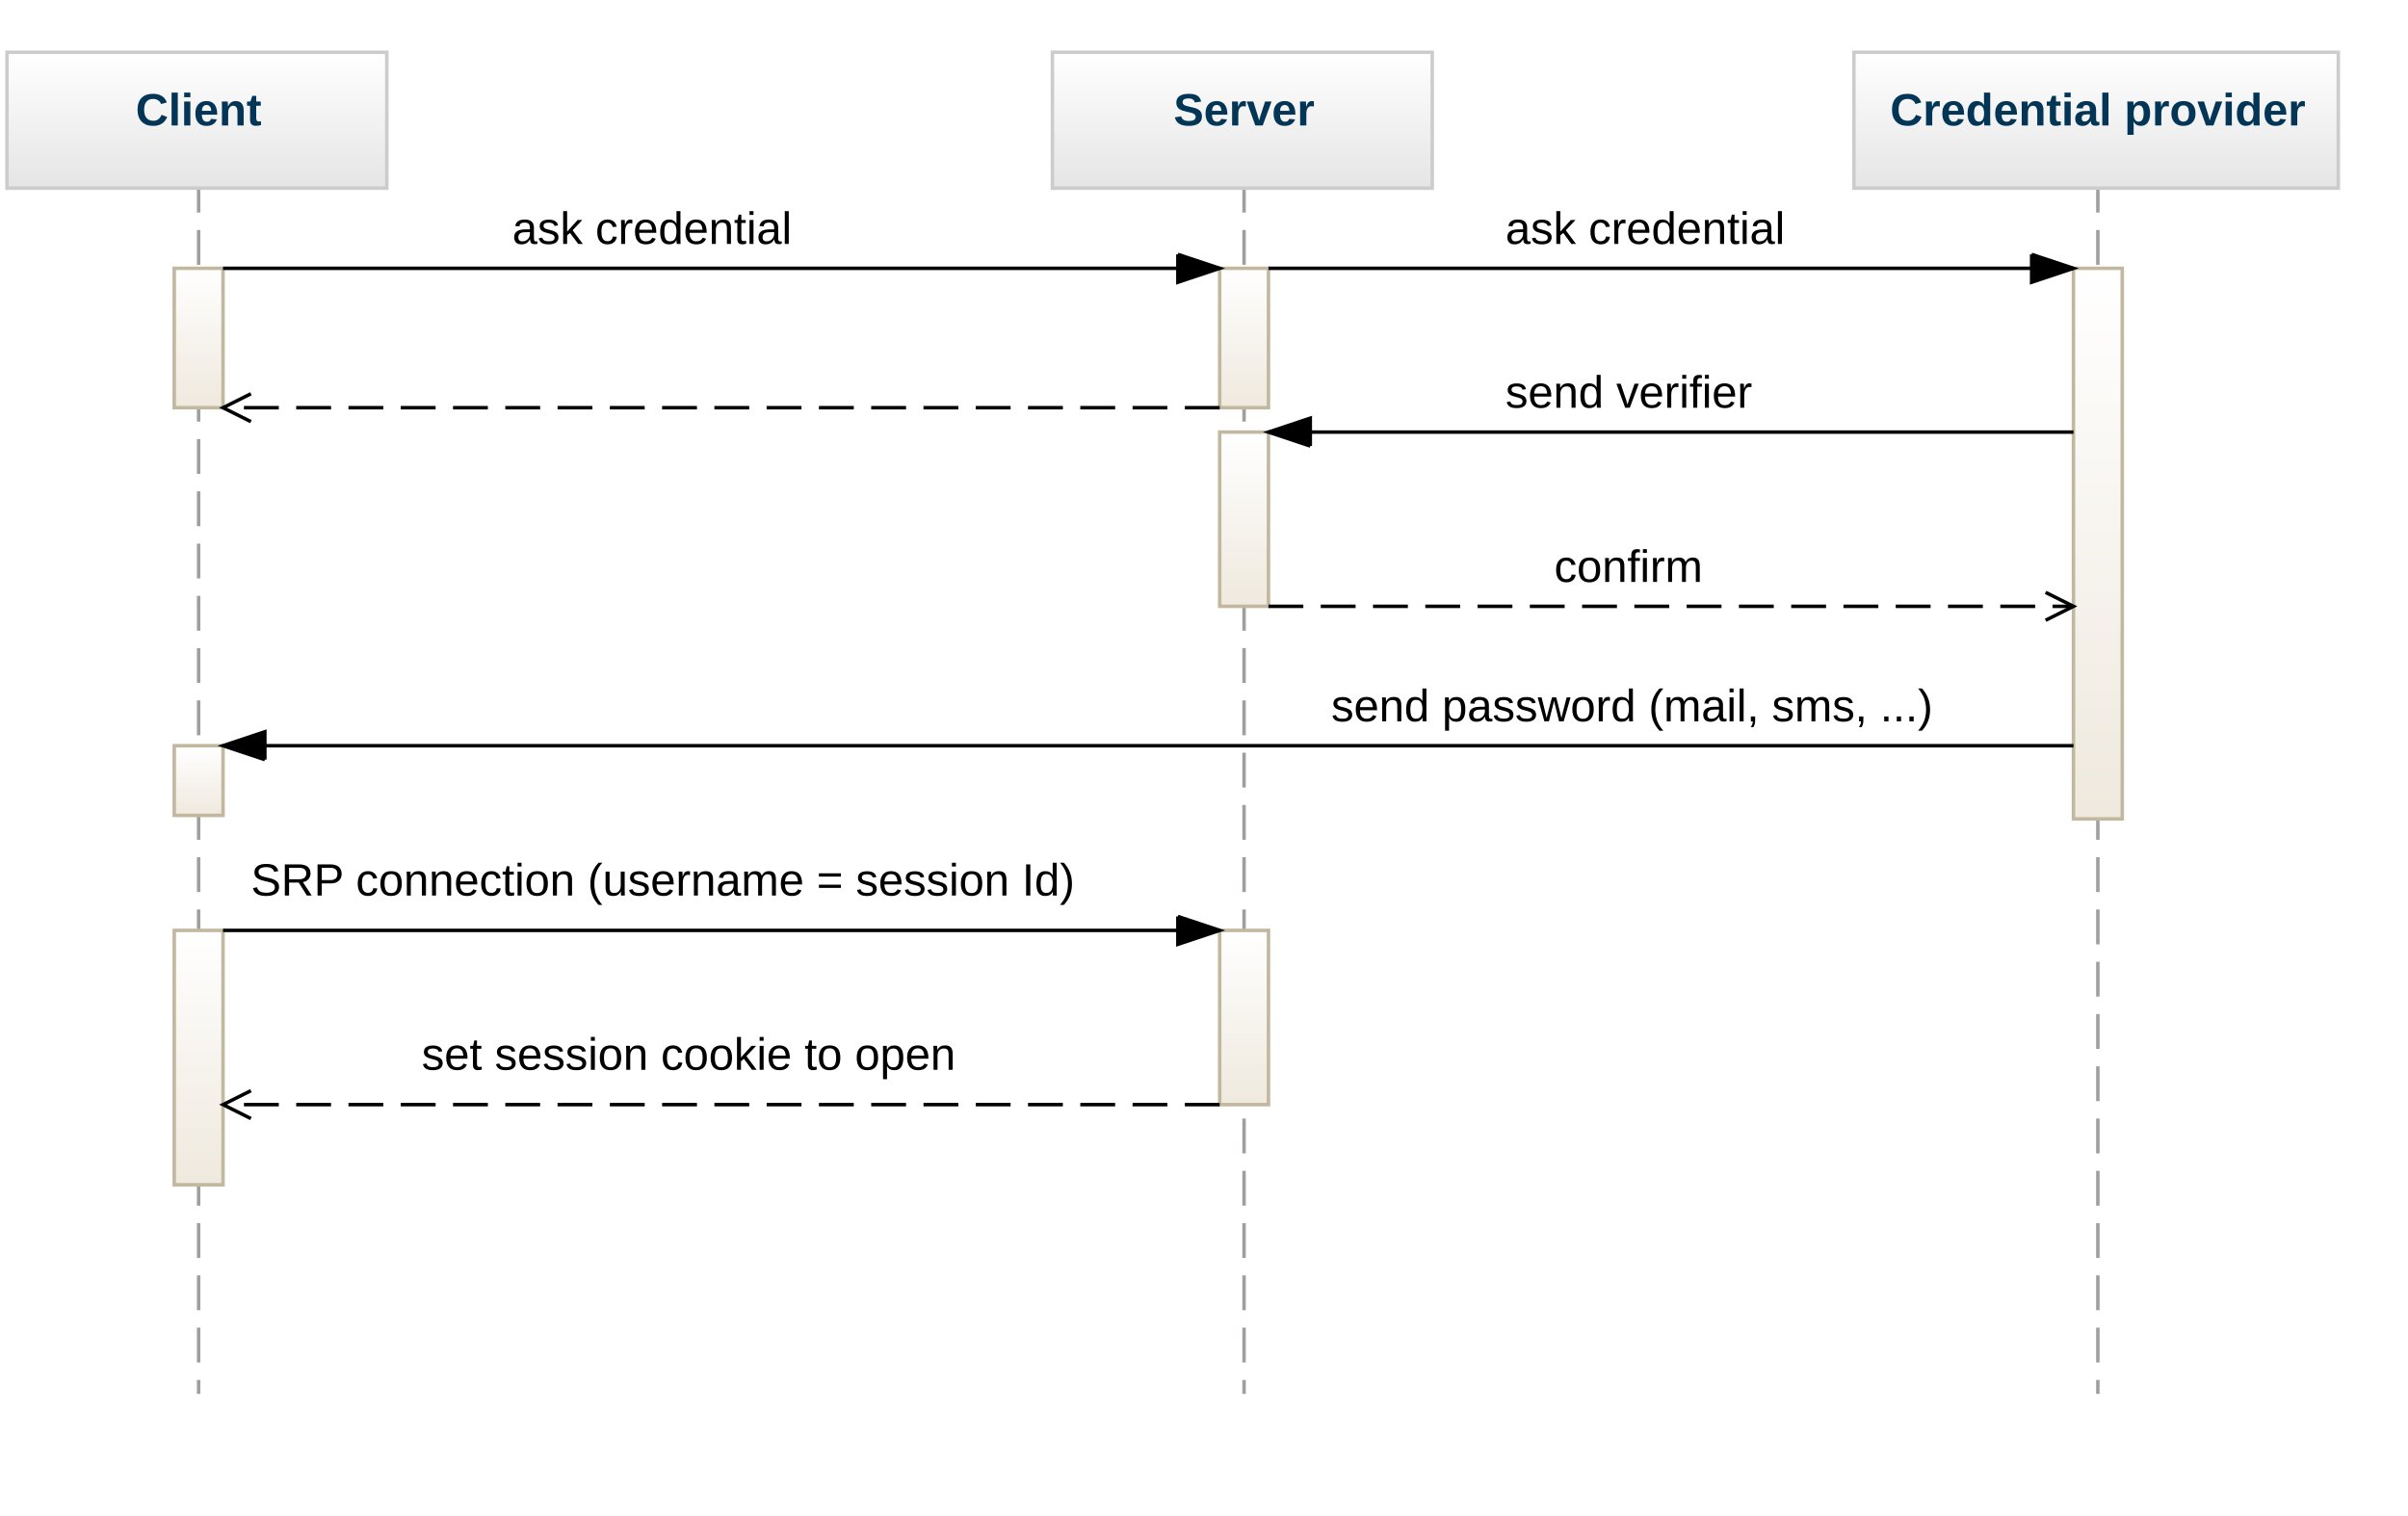
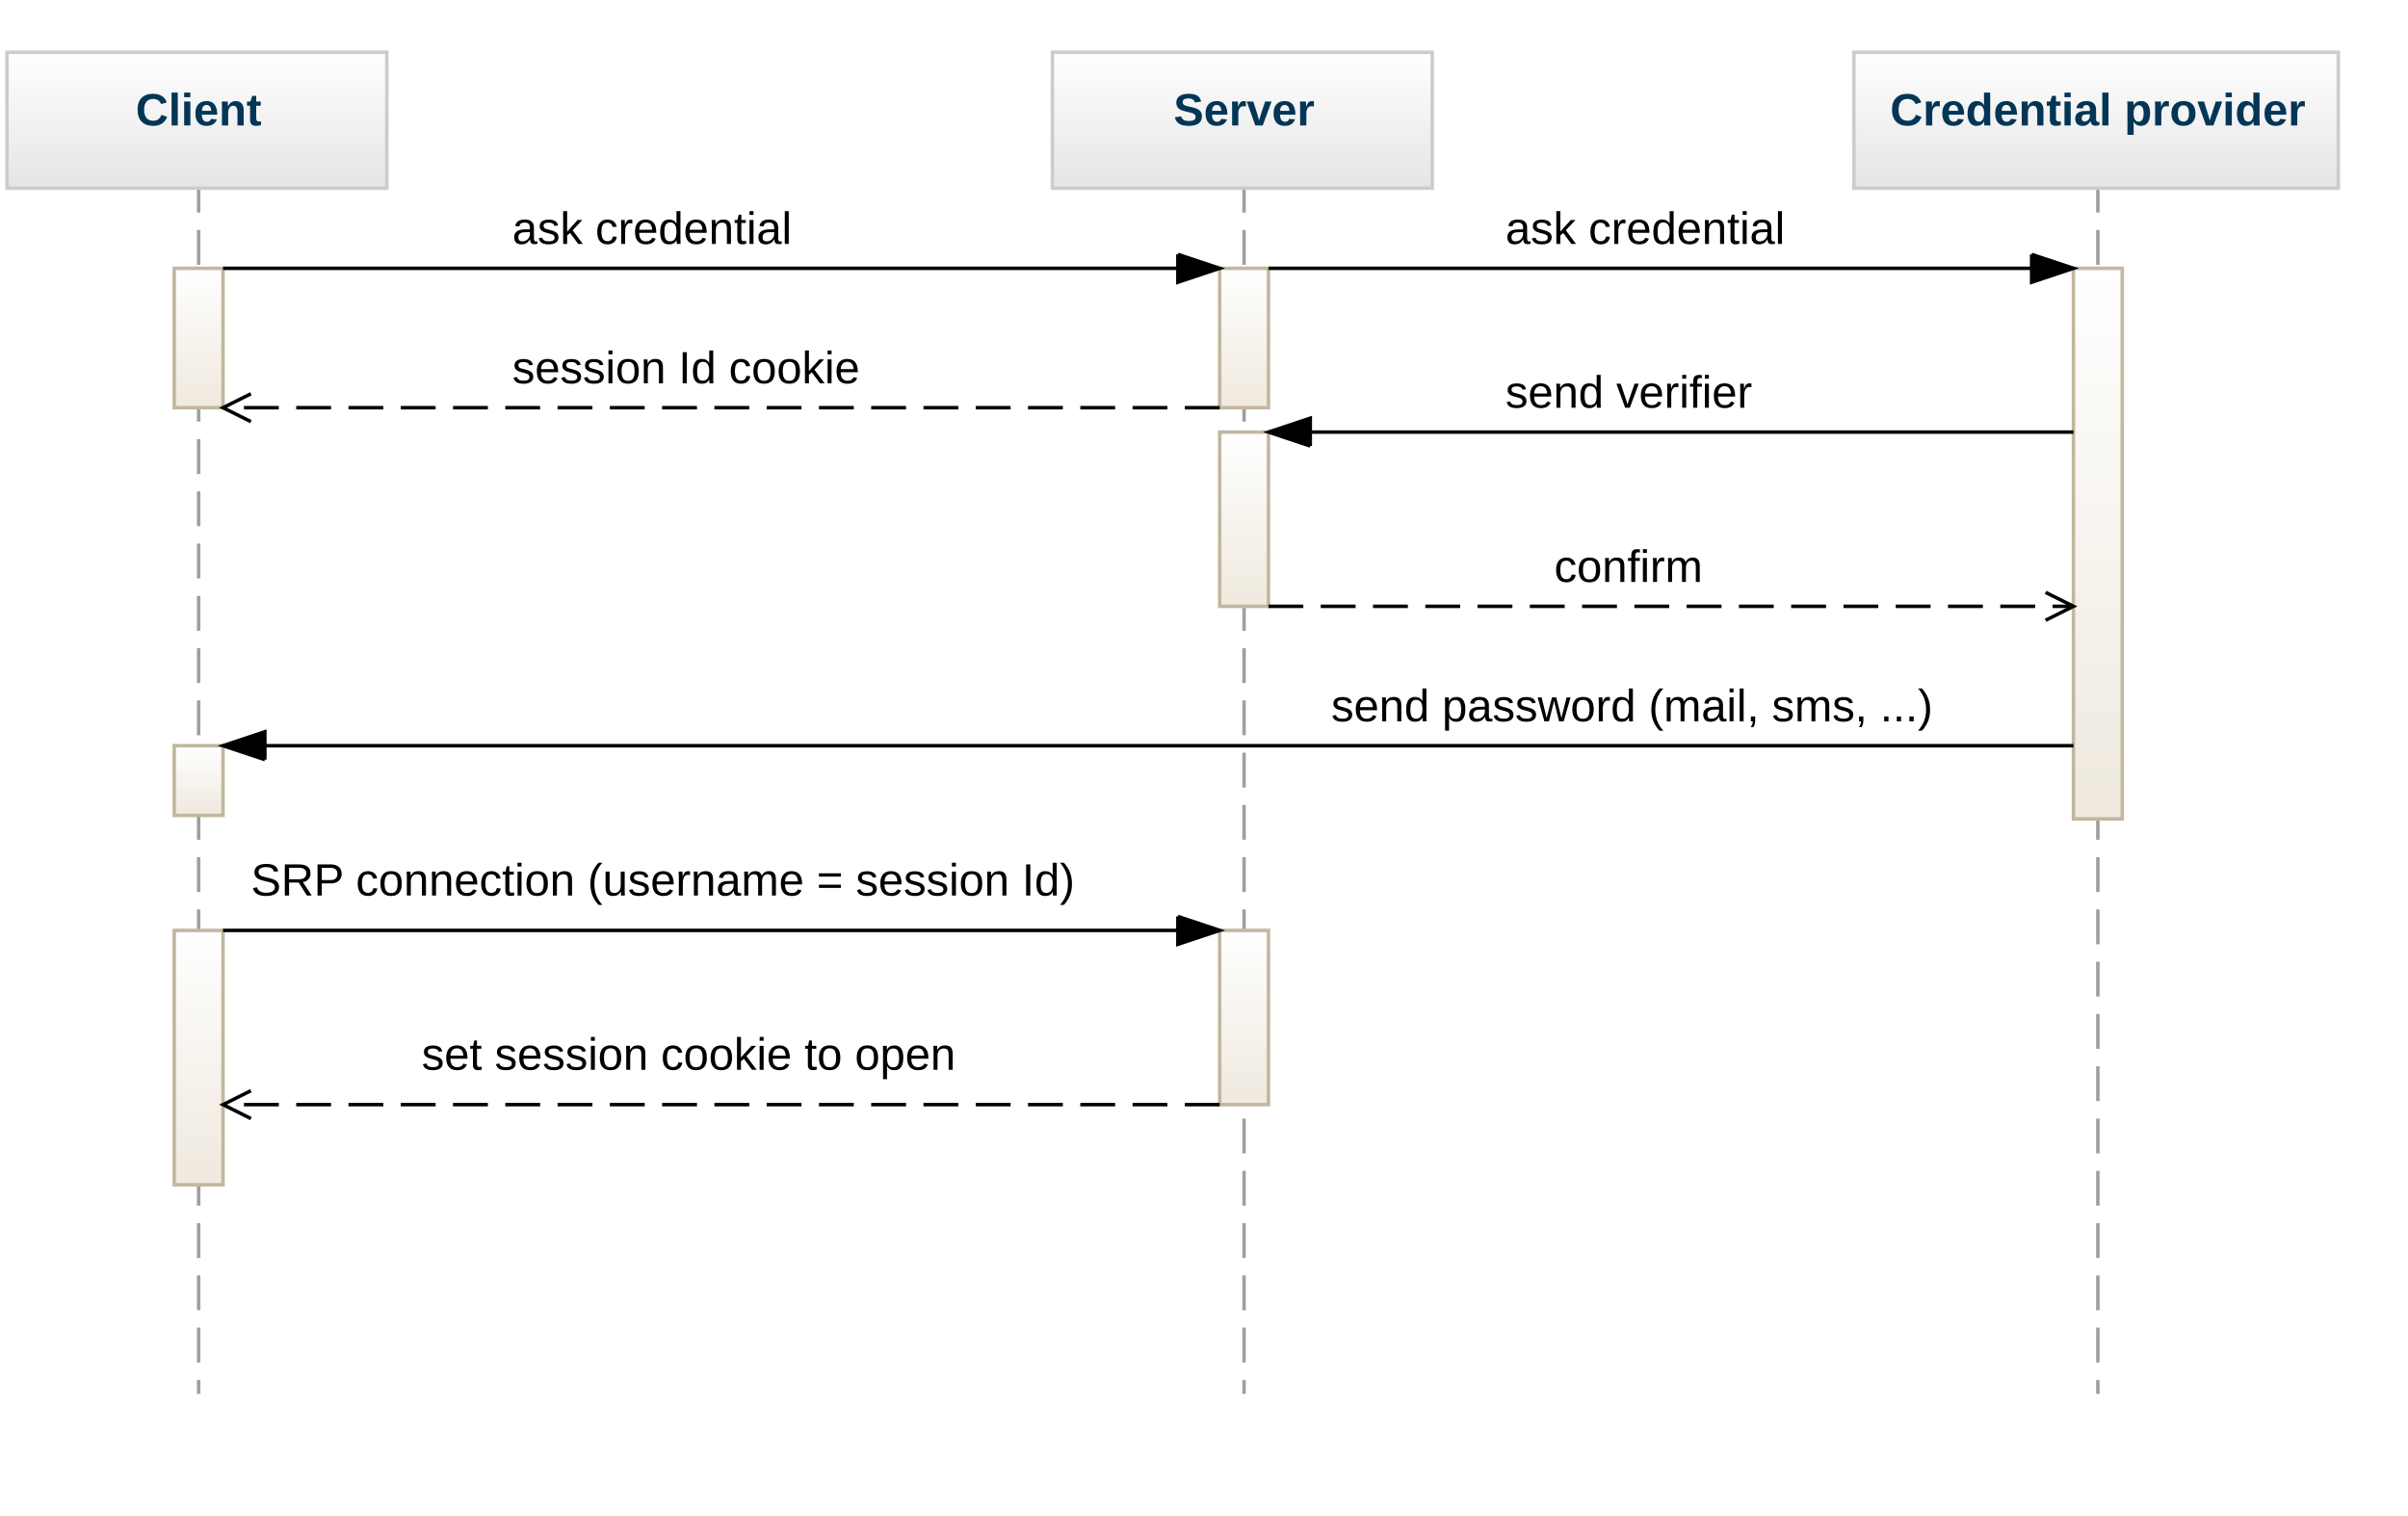
<svg xmlns="http://www.w3.org/2000/svg" version="1.1" font-family="Arial" font-size="13" width="691" height="435">
  <g id="_GsjgQXX_EeSfPZ7vcufCPw">
    <defs>
      <linearGradient id="greyGradient" x1="0%" y1="0%" x2="0%" y2="100%" spreadMethod="pad">
        <stop offset="0%" stop-color="#FFFFFF" stop-opacity="1" />
        <stop offset="100%" stop-color="#E5E5E5" stop-opacity="1" />
      </linearGradient>
      <linearGradient id="packageGradient" x1="0%" y1="0%" x2="0%" y2="100%" spreadMethod="pad">
        <stop offset="0%" stop-color="#FFFFFF" stop-opacity="1" />
        <stop offset="100%" stop-color="#EFE9DE" stop-opacity="1" />
      </linearGradient>
    </defs>
    <g id="_ew55sFg1EDKdWJe8G8uvOA">
      <polyline fill="none" stroke-width="1" stroke="#A29E9E" points="57,36  57,400 " stroke-dasharray="10, 5" />
      <rect x="2" y="15" width="109" height="39" rx="0" ry="0" fill="url(#greyGradient)" stroke="#CCCCCC" stroke-width="1" />
      <text x="57" y="36" text-anchor="middle" font-style="normal" font-weight="bold" fill="#033656">Client</text>
    </g>
    <g id="_f9b-QFg1EDKdWJe8G8uvOA">
      <polyline fill="none" stroke-width="1" stroke="#A29E9E" points="602,36  602,400 " stroke-dasharray="10, 5" />
      <rect x="532" y="15" width="139" height="39" rx="0" ry="0" fill="url(#greyGradient)" stroke="#CCCCCC" stroke-width="1" />
      <text x="602" y="36" text-anchor="middle" font-style="normal" font-weight="bold" fill="#033656">Credential provider</text>
    </g>
    <g id="_juJPwFg1EDKdWJe8G8uvOA">
      <polyline fill="none" stroke-width="1" stroke="#A29E9E" points="357,36  357,400 " stroke-dasharray="10, 5" />
      <rect x="302" y="15" width="109" height="39" rx="0" ry="0" fill="url(#greyGradient)" stroke="#CCCCCC" stroke-width="1" />
      <text x="357" y="36" text-anchor="middle" font-style="normal" font-weight="bold" fill="#033656">Server</text>
    </g>
    <g id="_pxvJ4Fg1EDKdWJe8G8uvOA">
      <rect x="50" y="77" width="14" height="40" rx="0" ry="0" fill="url(#packageGradient)" stroke="#c2b79f" stroke-width="1" />
    </g>
    <g id="_v1k7oFg1EDKdWJe8G8uvOA">
      <rect x="350" y="77" width="14" height="40" rx="0" ry="0" fill="url(#packageGradient)" stroke="#c2b79f" stroke-width="1" />
    </g>
    <g id="_wWOxoFg1EDKdWJe8G8uvOA">
      <rect x="595" y="77" width="14" height="158" rx="0" ry="0" fill="url(#packageGradient)" stroke="#c2b79f" stroke-width="1" />
    </g>
    <g id="_N17w4Vg2EDKdWJe8G8uvOA">
      <rect x="50" y="214" width="14" height="20" rx="0" ry="0" fill="url(#packageGradient)" stroke="#c2b79f" stroke-width="1" />
    </g>
    <g id="_TY-isVg2EDKdWJe8G8uvOA">
      <rect x="350" y="124" width="14" height="50" rx="0" ry="0" fill="url(#packageGradient)" stroke="#c2b79f" stroke-width="1" />
    </g>
    <g id="_YpMpsFg3EDKdWJe8G8uvOA">
      <rect x="50" y="267" width="14" height="73" rx="0" ry="0" fill="url(#packageGradient)" stroke="#c2b79f" stroke-width="1" />
    </g>
    <g id="_eTwYwVg3EDKdWJe8G8uvOA">
      <rect x="350" y="267" width="14" height="50" rx="0" ry="0" fill="url(#packageGradient)" stroke="#c2b79f" stroke-width="1" />
    </g>
    <g id="_zs7nsFg1EDKdWJe8G8uvOA">
      <polyline fill="none" stroke-width="1" stroke="#000000" points="64,77 350,77" />
      <g id="_zs7nsFg1EDKdWJe8G8uvOA">
        <text x="147" y="70" font-style="normal" fill="black">ask credential</text>
      </g>
      <g transform="translate(350,77)">
        <g transform="rotate(90)">
          <polyline fill="#000000" stroke-width="1" stroke="#000000" points="-4,12 0,0 4,12 -4,12" />
        </g>
      </g>
    </g>
    <g id="_CZQ5QFg2EDKdWJe8G8uvOA">
      <polyline fill="none" stroke-width="1" stroke="#000000" points="364,77 595,77" />
      <g id="_CZQ5QFg2EDKdWJe8G8uvOA">
        <text x="432" y="70" font-style="normal" fill="black">ask credential</text>
      </g>
      <g transform="translate(595,77)">
        <g transform="rotate(90)">
          <polyline fill="#000000" stroke-width="1" stroke="#000000" points="-4,12 0,0 4,12 -4,12" />
        </g>
      </g>
    </g>
    <g id="_N1-NIFg2EDKdWJe8G8uvOA">
      <polyline fill="none" stroke-width="1" stroke="#000000" points="595,214 64,214" />
      <g id="_N1-NIFg2EDKdWJe8G8uvOA">
        <text x="382" y="207" font-style="normal" fill="black">send password (mail, sms, ...)</text>
      </g>
      <g transform="translate(64,214)">
        <g transform="rotate(-90)">
          <polyline fill="#000000" stroke-width="1" stroke="#000000" points="-4,12 0,0 4,12 -4,12" />
        </g>
      </g>
    </g>
    <g id="_TZAX4Fg2EDKdWJe8G8uvOA">
      <polyline fill="none" stroke-width="1" stroke="#000000" points="364,174 595,174" stroke-dasharray="10, 5" />
      <g transform="translate(595,174)">
        <g transform="rotate(90)">
          <polyline fill="none" stroke-width="1" stroke="#000000" points="-4,8 0,0 4,8" />
        </g>
      </g>
    </g>
    <g id="_TZC0IFg2EDKdWJe8G8uvOA">
      <polyline fill="none" stroke-width="1" stroke="#000000" points="595,124 364,124" />
      <g id="_TZC0IFg2EDKdWJe8G8uvOA">
        <text x="432" y="117" font-style="normal" fill="black">send verifier</text>
      </g>
      <g transform="translate(364,124)">
        <g transform="rotate(-90)">
          <polyline fill="#000000" stroke-width="1" stroke="#000000" points="-4,12 0,0 4,12 -4,12" />
        </g>
      </g>
    </g>
    <g id="_N8Ql4Fg3EDKdWJe8G8uvOA">
      <polyline fill="none" stroke-width="1" stroke="#000000" points="350,117 64,117" stroke-dasharray="10, 5" />
      <g transform="translate(64,117)">
        <g transform="rotate(-90)">
          <polyline fill="none" stroke-width="1" stroke="#000000" points="-4,8 0,0 4,8" />
        </g>
      </g>
    </g>
    <g id="_eTxm4Fg3EDKdWJe8G8uvOA">
      <polyline fill="none" stroke-width="1" stroke="#000000" points="350,317 64,317" stroke-dasharray="10, 5" />
      <g transform="translate(64,317)">
        <g transform="rotate(-90)">
          <polyline fill="none" stroke-width="1" stroke="#000000" points="-4,8 0,0 4,8" />
        </g>
      </g>
    </g>
    <g id="_eTy1AFg3EDKdWJe8G8uvOA">
      <polyline fill="none" stroke-width="1" stroke="#000000" points="64,267 350,267" />
      <g id="_eTy1AFg3EDKdWJe8G8uvOA">
        <text x="72" y="257" font-style="normal" fill="black">SRP connection (username = session Id)</text>
      </g>
      <g transform="translate(350,267)">
        <g transform="rotate(90)">
          <polyline fill="#000000" stroke-width="1" stroke="#000000" points="-4,12 0,0 4,12 -4,12" />
        </g>
      </g>
    </g>
    <text x="446" y="167" fill="#000000">confirm</text>
    <text x="121" y="307" fill="#000000">set session cookie to open</text>
+     <text x="147" y="110" font-style="normal" fill="black">session Id cookie</text>
  </g>
</svg>
